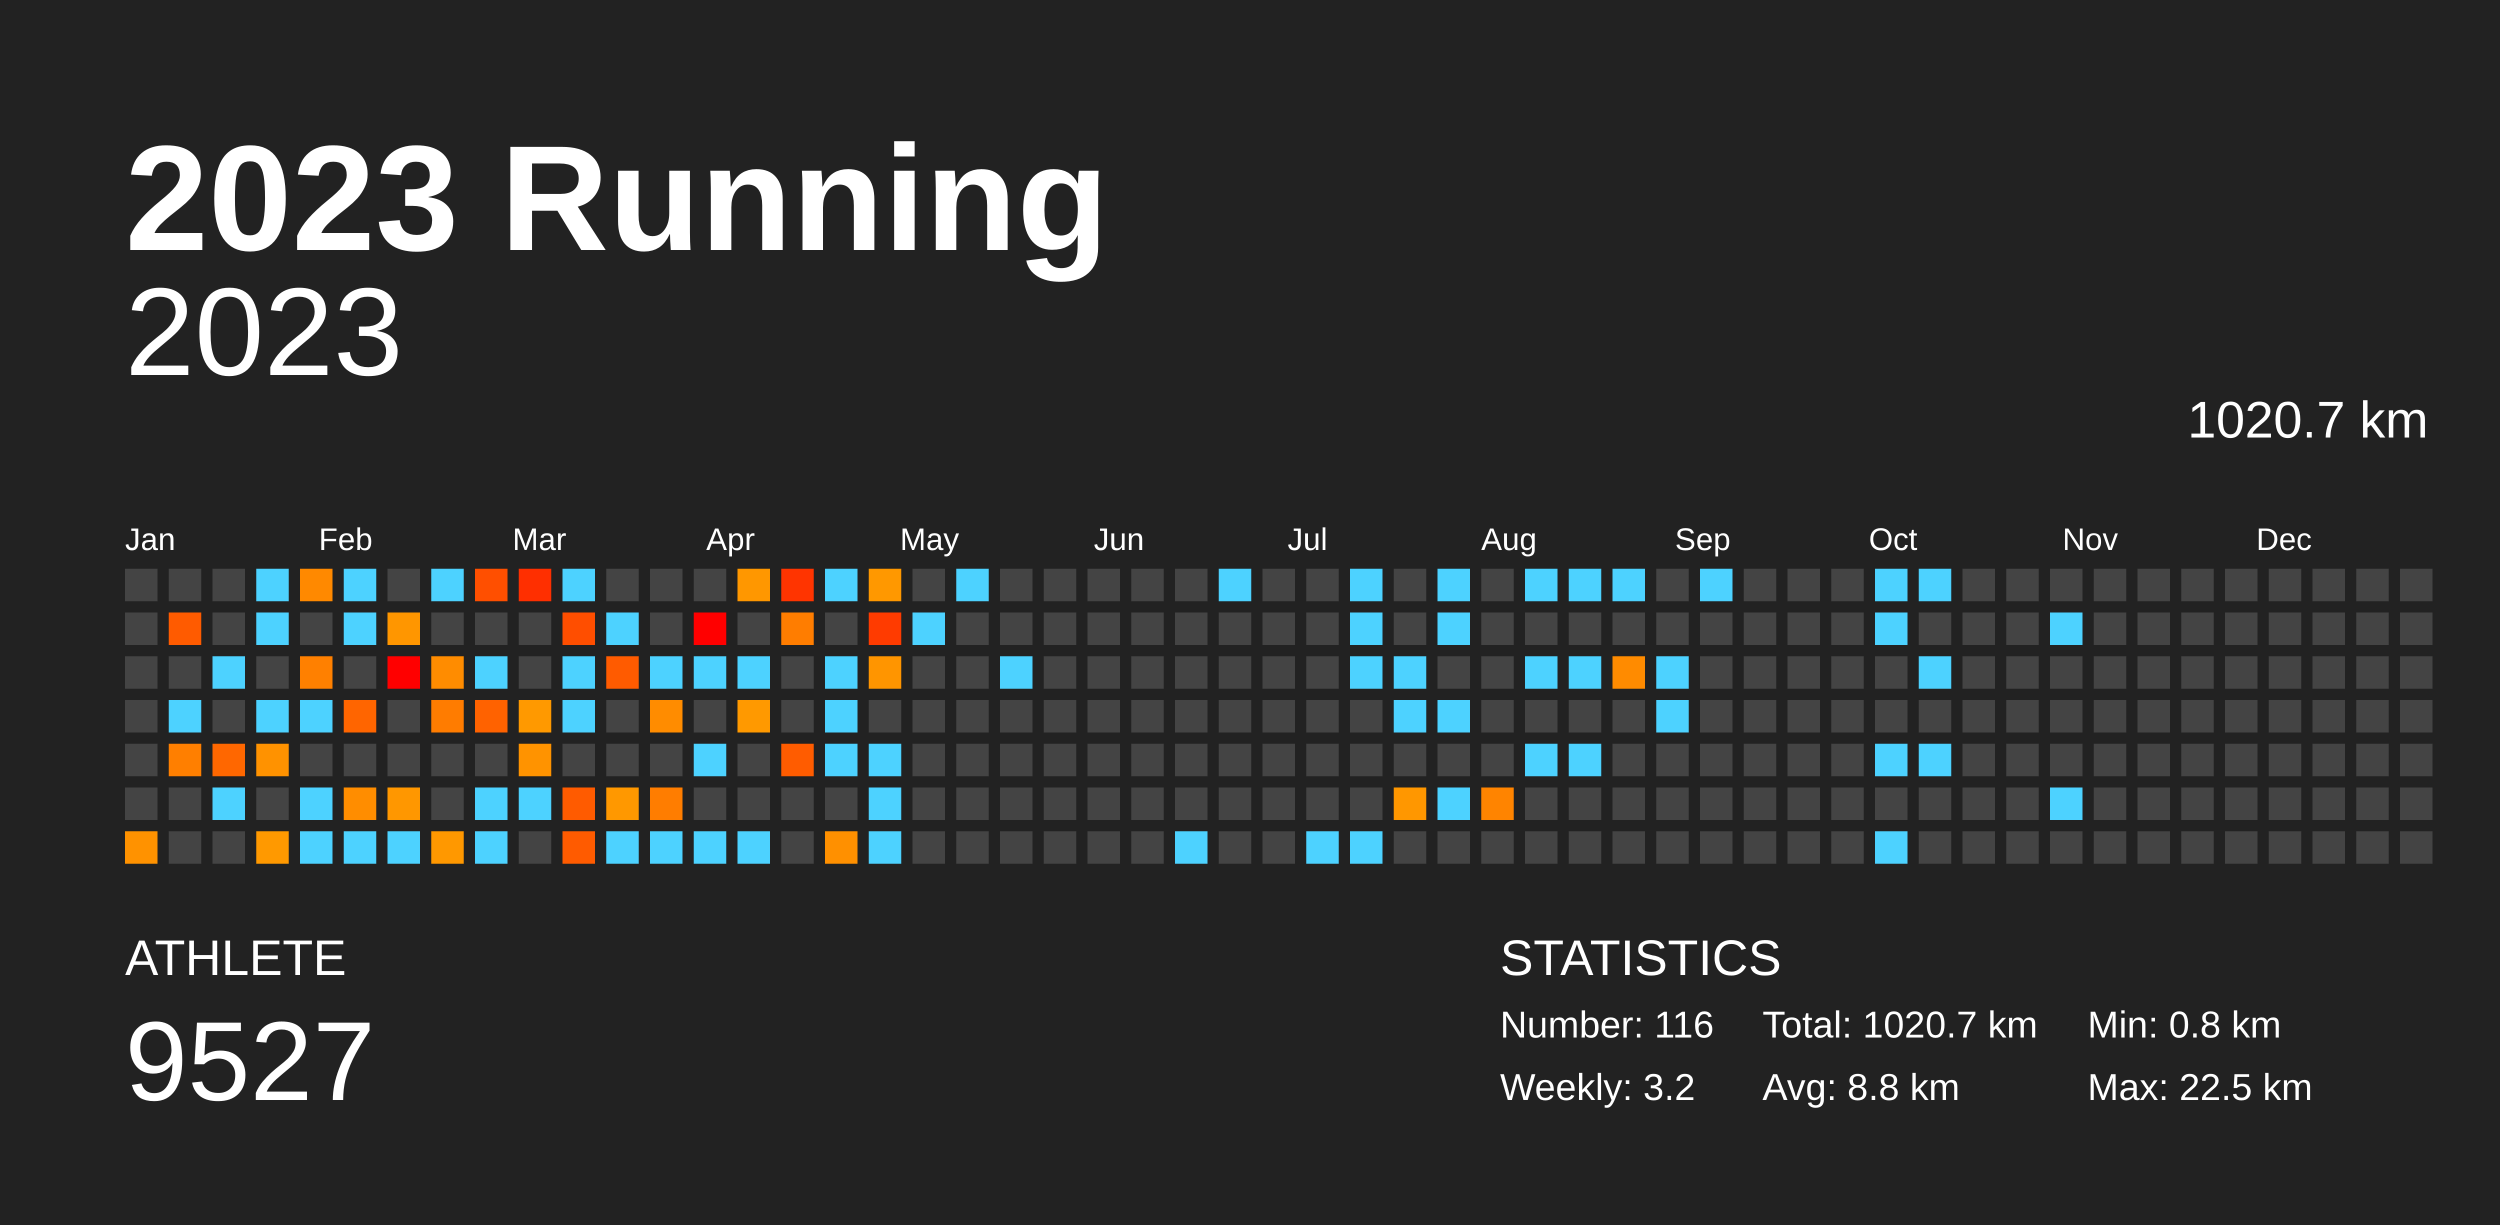
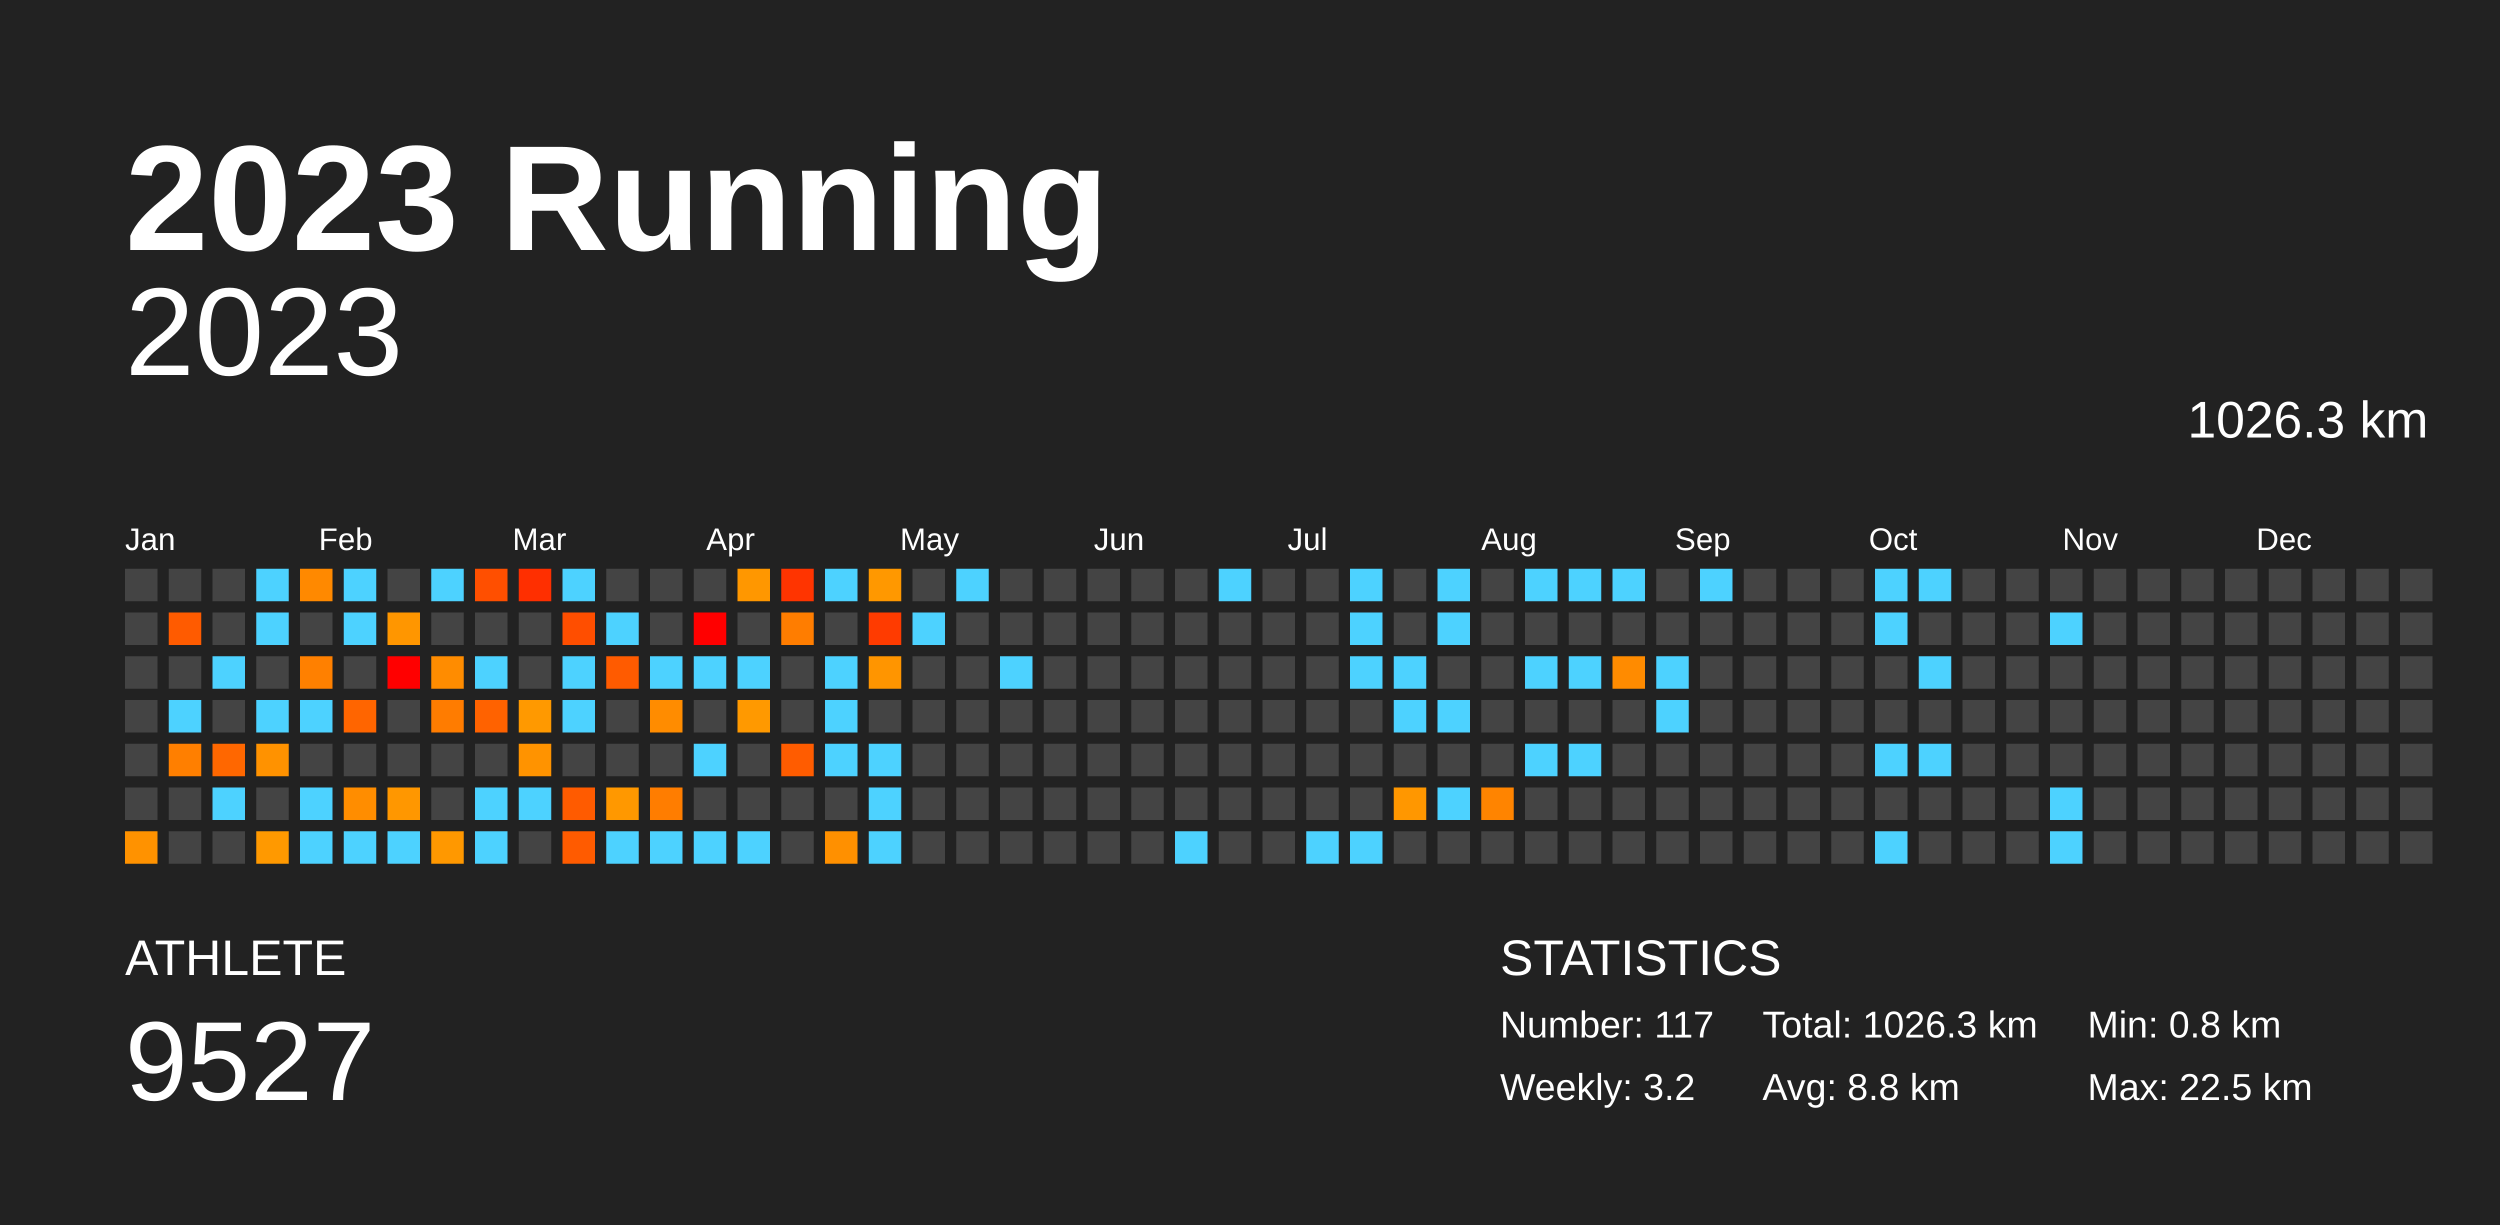
<svg xmlns="http://www.w3.org/2000/svg" baseProfile="full" height="98mm" version="1.1" viewBox="0,0,200,98" width="200mm">
  <defs />
  <rect fill="#222222" height="98" width="200" x="0" y="0" />
  <text fill="#FFFFFF" style="font-size:12px; font-family:Arial; font-weight:bold;" x="10" y="20">2023 Running</text>
  <text fill="#FFFFFF" style="font-size:4px; font-family:Arial" x="10" y="78">ATHLETE</text>
  <text fill="#FFFFFF" style="font-size:9px; font-family:Arial" x="10" y="88">9527</text>
  <text fill="#FFFFFF" style="font-size:4px; font-family:Arial" x="120" y="78">STATISTICS</text>
-   <text fill="#FFFFFF" style="font-size:3px; font-family:Arial" x="120" y="83">Number: 116</text>
+   <text fill="#FFFFFF" style="font-size:3px; font-family:Arial" x="120" y="83">Number: 117</text>
  <text fill="#FFFFFF" style="font-size:3px; font-family:Arial" x="120" y="88">Weekly: 3.2</text>
-   <text fill="#FFFFFF" style="font-size:3px; font-family:Arial" x="141" y="83">Total: 1020.7 km</text>
+   <text fill="#FFFFFF" style="font-size:3px; font-family:Arial" x="141" y="83">Total: 1026.3 km</text>
  <text fill="#FFFFFF" style="font-size:3px; font-family:Arial" x="141" y="88">Avg: 8.8 km</text>
  <text fill="#FFFFFF" style="font-size:3px; font-family:Arial" x="167" y="83">Min: 0.8 km</text>
  <text fill="#FFFFFF" style="font-size:3px; font-family:Arial" x="167" y="88">Max: 22.5 km</text>
  <text alignment-baseline="hanging" fill="#FFFFFF" style="font-size:10.0px; font-family:Arial;" x="10" y="30">2023</text>
-   <text alignment-baseline="hanging" fill="#FFFFFF" style="font-size:4.125px; font-family:Arial;" x="175" y="35">1020.7 km</text>
+   <text alignment-baseline="hanging" fill="#FFFFFF" style="font-size:4.125px; font-family:Arial;" x="175" y="35">1026.3 km</text>
  <text fill="#FFFFFF" style="font-size:2.5px; font-family:Arial" x="10.0" y="44">Jan</text>
  <text fill="#FFFFFF" style="font-size:2.5px; font-family:Arial" x="25.5" y="44">Feb</text>
  <text fill="#FFFFFF" style="font-size:2.5px; font-family:Arial" x="41.0" y="44">Mar</text>
  <text fill="#FFFFFF" style="font-size:2.5px; font-family:Arial" x="56.5" y="44">Apr</text>
  <text fill="#FFFFFF" style="font-size:2.5px; font-family:Arial" x="72.0" y="44">May</text>
  <text fill="#FFFFFF" style="font-size:2.5px; font-family:Arial" x="87.5" y="44">Jun</text>
  <text fill="#FFFFFF" style="font-size:2.5px; font-family:Arial" x="103.0" y="44">Jul</text>
  <text fill="#FFFFFF" style="font-size:2.5px; font-family:Arial" x="118.5" y="44">Aug</text>
  <text fill="#FFFFFF" style="font-size:2.5px; font-family:Arial" x="134.0" y="44">Sep</text>
  <text fill="#FFFFFF" style="font-size:2.5px; font-family:Arial" x="149.5" y="44">Oct</text>
  <text fill="#FFFFFF" style="font-size:2.5px; font-family:Arial" x="165.0" y="44">Nov</text>
  <text fill="#FFFFFF" style="font-size:2.5px; font-family:Arial" x="180.5" y="44">Dec</text>
  <rect fill="#444444" height="2.6" width="2.6" x="10.0" y="45.5" />
  <rect fill="#444444" height="2.6" width="2.6" x="10.0" y="49.0" />
  <rect fill="#444444" height="2.6" width="2.6" x="10.0" y="52.5" />
  <rect fill="#444444" height="2.6" width="2.6" x="10.0" y="56.0" />
  <rect fill="#444444" height="2.6" width="2.6" x="10.0" y="59.5" />
  <rect fill="#444444" height="2.6" width="2.6" x="10.0" y="63.0" />
  <rect fill="#ff9200" height="2.6" width="2.6" x="10.0" y="66.5" />
  <rect fill="#444444" height="2.6" width="2.6" x="13.5" y="45.5" />
  <rect fill="#ff5b00" height="2.6" width="2.6" x="13.5" y="49.0" />
  <rect fill="#444444" height="2.6" width="2.6" x="13.5" y="52.5" />
  <rect fill="#4dd2ff" height="2.6" width="2.6" x="13.5" y="56.0" />
  <rect fill="#ff7f00" height="2.6" width="2.6" x="13.5" y="59.5" />
  <rect fill="#444444" height="2.6" width="2.6" x="13.5" y="63.0" />
  <rect fill="#444444" height="2.6" width="2.6" x="13.5" y="66.5" />
  <rect fill="#444444" height="2.6" width="2.6" x="17.0" y="45.5" />
  <rect fill="#444444" height="2.6" width="2.6" x="17.0" y="49.0" />
  <rect fill="#4dd2ff" height="2.6" width="2.6" x="17.0" y="52.5" />
  <rect fill="#444444" height="2.6" width="2.6" x="17.0" y="56.0" />
  <rect fill="#ff6700" height="2.6" width="2.6" x="17.0" y="59.5" />
  <rect fill="#4dd2ff" height="2.6" width="2.6" x="17.0" y="63.0" />
  <rect fill="#444444" height="2.6" width="2.6" x="17.0" y="66.5" />
  <rect fill="#4dd2ff" height="2.6" width="2.6" x="20.5" y="45.5" />
  <rect fill="#4dd2ff" height="2.6" width="2.6" x="20.5" y="49.0" />
  <rect fill="#444444" height="2.6" width="2.6" x="20.5" y="52.5" />
  <rect fill="#4dd2ff" height="2.6" width="2.6" x="20.5" y="56.0" />
  <rect fill="#ff9200" height="2.6" width="2.6" x="20.5" y="59.5" />
  <rect fill="#444444" height="2.6" width="2.6" x="20.5" y="63.0" />
  <rect fill="#ff9900" height="2.6" width="2.6" x="20.5" y="66.5" />
  <rect fill="#ff8900" height="2.6" width="2.6" x="24.0" y="45.5" />
  <rect fill="#444444" height="2.6" width="2.6" x="24.0" y="49.0" />
  <rect fill="#ff8000" height="2.6" width="2.6" x="24.0" y="52.5" />
  <rect fill="#4dd2ff" height="2.6" width="2.6" x="24.0" y="56.0" />
  <rect fill="#444444" height="2.6" width="2.6" x="24.0" y="59.5" />
  <rect fill="#4dd2ff" height="2.6" width="2.6" x="24.0" y="63.0" />
  <rect fill="#4dd2ff" height="2.6" width="2.6" x="24.0" y="66.5" />
  <rect fill="#4dd2ff" height="2.6" width="2.6" x="27.5" y="45.5" />
  <rect fill="#4dd2ff" height="2.6" width="2.6" x="27.5" y="49.0" />
  <rect fill="#444444" height="2.6" width="2.6" x="27.5" y="52.5" />
  <rect fill="#ff6500" height="2.6" width="2.6" x="27.5" y="56.0" />
  <rect fill="#444444" height="2.6" width="2.6" x="27.5" y="59.5" />
  <rect fill="#ff8d00" height="2.6" width="2.6" x="27.5" y="63.0" />
  <rect fill="#4dd2ff" height="2.6" width="2.6" x="27.5" y="66.5" />
  <rect fill="#444444" height="2.6" width="2.6" x="31.0" y="45.5" />
  <rect fill="#ff9600" height="2.6" width="2.6" x="31.0" y="49.0" />
  <rect fill="red" height="2.6" width="2.6" x="31.0" y="52.5" />
  <rect fill="#444444" height="2.6" width="2.6" x="31.0" y="56.0" />
  <rect fill="#444444" height="2.6" width="2.6" x="31.0" y="59.5" />
  <rect fill="#ff9700" height="2.6" width="2.6" x="31.0" y="63.0" />
  <rect fill="#4dd2ff" height="2.6" width="2.6" x="31.0" y="66.5" />
  <rect fill="#4dd2ff" height="2.6" width="2.6" x="34.5" y="45.5" />
  <rect fill="#444444" height="2.6" width="2.6" x="34.5" y="49.0" />
  <rect fill="#ff8c00" height="2.6" width="2.6" x="34.5" y="52.5" />
  <rect fill="#ff7c00" height="2.6" width="2.6" x="34.5" y="56.0" />
  <rect fill="#444444" height="2.6" width="2.6" x="34.5" y="59.5" />
  <rect fill="#444444" height="2.6" width="2.6" x="34.5" y="63.0" />
  <rect fill="#ff9800" height="2.6" width="2.6" x="34.5" y="66.5" />
  <rect fill="#ff4f00" height="2.6" width="2.6" x="38.0" y="45.5" />
  <rect fill="#444444" height="2.6" width="2.6" x="38.0" y="49.0" />
  <rect fill="#4dd2ff" height="2.6" width="2.6" x="38.0" y="52.5" />
  <rect fill="#ff6200" height="2.6" width="2.6" x="38.0" y="56.0" />
  <rect fill="#444444" height="2.6" width="2.6" x="38.0" y="59.5" />
  <rect fill="#4dd2ff" height="2.6" width="2.6" x="38.0" y="63.0" />
  <rect fill="#4dd2ff" height="2.6" width="2.6" x="38.0" y="66.5" />
  <rect fill="#ff2f00" height="2.6" width="2.6" x="41.5" y="45.5" />
  <rect fill="#444444" height="2.6" width="2.6" x="41.5" y="49.0" />
  <rect fill="#444444" height="2.6" width="2.6" x="41.5" y="52.5" />
  <rect fill="#ff9900" height="2.6" width="2.6" x="41.5" y="56.0" />
  <rect fill="#ff9300" height="2.6" width="2.6" x="41.5" y="59.5" />
  <rect fill="#4dd2ff" height="2.6" width="2.6" x="41.5" y="63.0" />
  <rect fill="#444444" height="2.6" width="2.6" x="41.5" y="66.5" />
  <rect fill="#4dd2ff" height="2.6" width="2.6" x="45.0" y="45.5" />
  <rect fill="#ff4e00" height="2.6" width="2.6" x="45.0" y="49.0" />
  <rect fill="#4dd2ff" height="2.6" width="2.6" x="45.0" y="52.5" />
  <rect fill="#4dd2ff" height="2.6" width="2.6" x="45.0" y="56.0" />
  <rect fill="#444444" height="2.6" width="2.6" x="45.0" y="59.5" />
  <rect fill="#ff5b00" height="2.6" width="2.6" x="45.0" y="63.0" />
  <rect fill="#ff5b00" height="2.6" width="2.6" x="45.0" y="66.5" />
  <rect fill="#444444" height="2.6" width="2.6" x="48.5" y="45.5" />
  <rect fill="#4dd2ff" height="2.6" width="2.6" x="48.5" y="49.0" />
  <rect fill="#ff5b00" height="2.6" width="2.6" x="48.5" y="52.5" />
  <rect fill="#444444" height="2.6" width="2.6" x="48.5" y="56.0" />
  <rect fill="#444444" height="2.6" width="2.6" x="48.5" y="59.5" />
  <rect fill="#ff9800" height="2.6" width="2.6" x="48.5" y="63.0" />
  <rect fill="#4dd2ff" height="2.6" width="2.6" x="48.5" y="66.5" />
  <rect fill="#444444" height="2.6" width="2.6" x="52.0" y="45.5" />
  <rect fill="#444444" height="2.6" width="2.6" x="52.0" y="49.0" />
  <rect fill="#4dd2ff" height="2.6" width="2.6" x="52.0" y="52.5" />
  <rect fill="#ff8c00" height="2.6" width="2.6" x="52.0" y="56.0" />
  <rect fill="#444444" height="2.6" width="2.6" x="52.0" y="59.5" />
  <rect fill="#ff7d00" height="2.6" width="2.6" x="52.0" y="63.0" />
  <rect fill="#4dd2ff" height="2.6" width="2.6" x="52.0" y="66.5" />
  <rect fill="#444444" height="2.6" width="2.6" x="55.5" y="45.5" />
  <rect fill="red" height="2.6" width="2.6" x="55.5" y="49.0" />
  <rect fill="#4dd2ff" height="2.6" width="2.6" x="55.5" y="52.5" />
  <rect fill="#444444" height="2.6" width="2.6" x="55.5" y="56.0" />
  <rect fill="#4dd2ff" height="2.6" width="2.6" x="55.5" y="59.5" />
  <rect fill="#444444" height="2.6" width="2.6" x="55.5" y="63.0" />
  <rect fill="#4dd2ff" height="2.6" width="2.6" x="55.5" y="66.5" />
  <rect fill="#ff9700" height="2.6" width="2.6" x="59.0" y="45.5" />
  <rect fill="#444444" height="2.6" width="2.6" x="59.0" y="49.0" />
  <rect fill="#4dd2ff" height="2.6" width="2.6" x="59.0" y="52.5" />
  <rect fill="#ff9900" height="2.6" width="2.6" x="59.0" y="56.0" />
  <rect fill="#444444" height="2.6" width="2.6" x="59.0" y="59.5" />
  <rect fill="#444444" height="2.6" width="2.6" x="59.0" y="63.0" />
  <rect fill="#4dd2ff" height="2.6" width="2.6" x="59.0" y="66.5" />
  <rect fill="#ff3400" height="2.6" width="2.6" x="62.5" y="45.5" />
  <rect fill="#ff7d00" height="2.6" width="2.6" x="62.5" y="49.0" />
  <rect fill="#444444" height="2.6" width="2.6" x="62.5" y="52.5" />
  <rect fill="#444444" height="2.6" width="2.6" x="62.5" y="56.0" />
  <rect fill="#ff5c00" height="2.6" width="2.6" x="62.5" y="59.5" />
  <rect fill="#444444" height="2.6" width="2.6" x="62.5" y="63.0" />
  <rect fill="#444444" height="2.6" width="2.6" x="62.5" y="66.5" />
  <rect fill="#4dd2ff" height="2.6" width="2.6" x="66.0" y="45.5" />
  <rect fill="#444444" height="2.6" width="2.6" x="66.0" y="49.0" />
  <rect fill="#4dd2ff" height="2.6" width="2.6" x="66.0" y="52.5" />
  <rect fill="#4dd2ff" height="2.6" width="2.6" x="66.0" y="56.0" />
  <rect fill="#4dd2ff" height="2.6" width="2.6" x="66.0" y="59.5" />
  <rect fill="#444444" height="2.6" width="2.6" x="66.0" y="63.0" />
  <rect fill="#ff9000" height="2.6" width="2.6" x="66.0" y="66.5" />
  <rect fill="#ff9800" height="2.6" width="2.6" x="69.5" y="45.5" />
  <rect fill="#ff3b00" height="2.6" width="2.6" x="69.5" y="49.0" />
  <rect fill="#ff9500" height="2.6" width="2.6" x="69.5" y="52.5" />
  <rect fill="#444444" height="2.6" width="2.6" x="69.5" y="56.0" />
  <rect fill="#4dd2ff" height="2.6" width="2.6" x="69.5" y="59.5" />
  <rect fill="#4dd2ff" height="2.6" width="2.6" x="69.5" y="63.0" />
  <rect fill="#4dd2ff" height="2.6" width="2.6" x="69.5" y="66.5" />
  <rect fill="#444444" height="2.6" width="2.6" x="73.0" y="45.5" />
  <rect fill="#4dd2ff" height="2.6" width="2.6" x="73.0" y="49.0" />
  <rect fill="#444444" height="2.6" width="2.6" x="73.0" y="52.5" />
  <rect fill="#444444" height="2.6" width="2.6" x="73.0" y="56.0" />
  <rect fill="#444444" height="2.6" width="2.6" x="73.0" y="59.5" />
  <rect fill="#444444" height="2.6" width="2.6" x="73.0" y="63.0" />
  <rect fill="#444444" height="2.6" width="2.6" x="73.0" y="66.5" />
  <rect fill="#4dd2ff" height="2.6" width="2.6" x="76.5" y="45.5" />
  <rect fill="#444444" height="2.6" width="2.6" x="76.5" y="49.0" />
  <rect fill="#444444" height="2.6" width="2.6" x="76.5" y="52.5" />
  <rect fill="#444444" height="2.6" width="2.6" x="76.5" y="56.0" />
  <rect fill="#444444" height="2.6" width="2.6" x="76.5" y="59.5" />
  <rect fill="#444444" height="2.6" width="2.6" x="76.5" y="63.0" />
  <rect fill="#444444" height="2.6" width="2.6" x="76.5" y="66.5" />
  <rect fill="#444444" height="2.6" width="2.6" x="80.0" y="45.5" />
  <rect fill="#444444" height="2.6" width="2.6" x="80.0" y="49.0" />
  <rect fill="#4dd2ff" height="2.6" width="2.6" x="80.0" y="52.5" />
  <rect fill="#444444" height="2.6" width="2.6" x="80.0" y="56.0" />
  <rect fill="#444444" height="2.6" width="2.6" x="80.0" y="59.5" />
  <rect fill="#444444" height="2.6" width="2.6" x="80.0" y="63.0" />
  <rect fill="#444444" height="2.6" width="2.6" x="80.0" y="66.5" />
  <rect fill="#444444" height="2.6" width="2.6" x="83.5" y="45.5" />
  <rect fill="#444444" height="2.6" width="2.6" x="83.5" y="49.0" />
  <rect fill="#444444" height="2.6" width="2.6" x="83.5" y="52.5" />
  <rect fill="#444444" height="2.6" width="2.6" x="83.5" y="56.0" />
  <rect fill="#444444" height="2.6" width="2.6" x="83.5" y="59.5" />
  <rect fill="#444444" height="2.6" width="2.6" x="83.5" y="63.0" />
  <rect fill="#444444" height="2.6" width="2.6" x="83.5" y="66.5" />
  <rect fill="#444444" height="2.6" width="2.6" x="87.0" y="45.5" />
  <rect fill="#444444" height="2.6" width="2.6" x="87.0" y="49.0" />
  <rect fill="#444444" height="2.6" width="2.6" x="87.0" y="52.5" />
  <rect fill="#444444" height="2.6" width="2.6" x="87.0" y="56.0" />
  <rect fill="#444444" height="2.6" width="2.6" x="87.0" y="59.5" />
  <rect fill="#444444" height="2.6" width="2.6" x="87.0" y="63.0" />
  <rect fill="#444444" height="2.6" width="2.6" x="87.0" y="66.5" />
  <rect fill="#444444" height="2.6" width="2.6" x="90.5" y="45.5" />
  <rect fill="#444444" height="2.6" width="2.6" x="90.5" y="49.0" />
  <rect fill="#444444" height="2.6" width="2.6" x="90.5" y="52.5" />
  <rect fill="#444444" height="2.6" width="2.6" x="90.5" y="56.0" />
  <rect fill="#444444" height="2.6" width="2.6" x="90.5" y="59.5" />
  <rect fill="#444444" height="2.6" width="2.6" x="90.5" y="63.0" />
  <rect fill="#444444" height="2.6" width="2.6" x="90.5" y="66.5" />
  <rect fill="#444444" height="2.6" width="2.6" x="94.0" y="45.5" />
  <rect fill="#444444" height="2.6" width="2.6" x="94.0" y="49.0" />
  <rect fill="#444444" height="2.6" width="2.6" x="94.0" y="52.5" />
  <rect fill="#444444" height="2.6" width="2.6" x="94.0" y="56.0" />
  <rect fill="#444444" height="2.6" width="2.6" x="94.0" y="59.5" />
  <rect fill="#444444" height="2.6" width="2.6" x="94.0" y="63.0" />
  <rect fill="#4dd2ff" height="2.6" width="2.6" x="94.0" y="66.5" />
  <rect fill="#4dd2ff" height="2.6" width="2.6" x="97.5" y="45.5" />
  <rect fill="#444444" height="2.6" width="2.6" x="97.5" y="49.0" />
  <rect fill="#444444" height="2.6" width="2.6" x="97.5" y="52.5" />
  <rect fill="#444444" height="2.6" width="2.6" x="97.5" y="56.0" />
  <rect fill="#444444" height="2.6" width="2.6" x="97.5" y="59.5" />
  <rect fill="#444444" height="2.6" width="2.6" x="97.5" y="63.0" />
  <rect fill="#444444" height="2.6" width="2.6" x="97.5" y="66.5" />
  <rect fill="#444444" height="2.6" width="2.6" x="101.0" y="45.5" />
  <rect fill="#444444" height="2.6" width="2.6" x="101.0" y="49.0" />
  <rect fill="#444444" height="2.6" width="2.6" x="101.0" y="52.5" />
  <rect fill="#444444" height="2.6" width="2.6" x="101.0" y="56.0" />
  <rect fill="#444444" height="2.6" width="2.6" x="101.0" y="59.5" />
  <rect fill="#444444" height="2.6" width="2.6" x="101.0" y="63.0" />
  <rect fill="#444444" height="2.6" width="2.6" x="101.0" y="66.5" />
  <rect fill="#444444" height="2.6" width="2.6" x="104.5" y="45.5" />
  <rect fill="#444444" height="2.6" width="2.6" x="104.5" y="49.0" />
  <rect fill="#444444" height="2.6" width="2.6" x="104.5" y="52.5" />
  <rect fill="#444444" height="2.6" width="2.6" x="104.5" y="56.0" />
  <rect fill="#444444" height="2.6" width="2.6" x="104.5" y="59.5" />
  <rect fill="#444444" height="2.6" width="2.6" x="104.5" y="63.0" />
  <rect fill="#4dd2ff" height="2.6" width="2.6" x="104.5" y="66.5" />
  <rect fill="#4dd2ff" height="2.6" width="2.6" x="108.0" y="45.5" />
  <rect fill="#4dd2ff" height="2.6" width="2.6" x="108.0" y="49.0" />
  <rect fill="#4dd2ff" height="2.6" width="2.6" x="108.0" y="52.5" />
  <rect fill="#444444" height="2.6" width="2.6" x="108.0" y="56.0" />
  <rect fill="#444444" height="2.6" width="2.6" x="108.0" y="59.5" />
  <rect fill="#444444" height="2.6" width="2.6" x="108.0" y="63.0" />
  <rect fill="#4dd2ff" height="2.6" width="2.6" x="108.0" y="66.5" />
  <rect fill="#444444" height="2.6" width="2.6" x="111.5" y="45.5" />
  <rect fill="#444444" height="2.6" width="2.6" x="111.5" y="49.0" />
  <rect fill="#4dd2ff" height="2.6" width="2.6" x="111.5" y="52.5" />
  <rect fill="#4dd2ff" height="2.6" width="2.6" x="111.5" y="56.0" />
  <rect fill="#444444" height="2.6" width="2.6" x="111.5" y="59.5" />
  <rect fill="#ff9700" height="2.6" width="2.6" x="111.5" y="63.0" />
  <rect fill="#444444" height="2.6" width="2.6" x="111.5" y="66.5" />
  <rect fill="#4dd2ff" height="2.6" width="2.6" x="115.0" y="45.5" />
  <rect fill="#4dd2ff" height="2.6" width="2.6" x="115.0" y="49.0" />
  <rect fill="#444444" height="2.6" width="2.6" x="115.0" y="52.5" />
  <rect fill="#4dd2ff" height="2.6" width="2.6" x="115.0" y="56.0" />
  <rect fill="#444444" height="2.6" width="2.6" x="115.0" y="59.5" />
  <rect fill="#4dd2ff" height="2.6" width="2.6" x="115.0" y="63.0" />
  <rect fill="#444444" height="2.6" width="2.6" x="115.0" y="66.5" />
  <rect fill="#444444" height="2.6" width="2.6" x="118.5" y="45.5" />
  <rect fill="#444444" height="2.6" width="2.6" x="118.5" y="49.0" />
  <rect fill="#444444" height="2.6" width="2.6" x="118.5" y="52.5" />
  <rect fill="#444444" height="2.6" width="2.6" x="118.5" y="56.0" />
  <rect fill="#444444" height="2.6" width="2.6" x="118.5" y="59.5" />
  <rect fill="#ff8400" height="2.6" width="2.6" x="118.5" y="63.0" />
  <rect fill="#444444" height="2.6" width="2.6" x="118.5" y="66.5" />
  <rect fill="#4dd2ff" height="2.6" width="2.6" x="122.0" y="45.5" />
  <rect fill="#444444" height="2.6" width="2.6" x="122.0" y="49.0" />
  <rect fill="#4dd2ff" height="2.6" width="2.6" x="122.0" y="52.5" />
  <rect fill="#444444" height="2.6" width="2.6" x="122.0" y="56.0" />
  <rect fill="#4dd2ff" height="2.6" width="2.6" x="122.0" y="59.5" />
  <rect fill="#444444" height="2.6" width="2.6" x="122.0" y="63.0" />
  <rect fill="#444444" height="2.6" width="2.6" x="122.0" y="66.5" />
  <rect fill="#4dd2ff" height="2.6" width="2.6" x="125.5" y="45.5" />
  <rect fill="#444444" height="2.6" width="2.6" x="125.5" y="49.0" />
  <rect fill="#4dd2ff" height="2.6" width="2.6" x="125.5" y="52.5" />
  <rect fill="#444444" height="2.6" width="2.6" x="125.5" y="56.0" />
  <rect fill="#4dd2ff" height="2.6" width="2.6" x="125.5" y="59.5" />
  <rect fill="#444444" height="2.6" width="2.6" x="125.5" y="63.0" />
  <rect fill="#444444" height="2.6" width="2.6" x="125.5" y="66.5" />
  <rect fill="#4dd2ff" height="2.6" width="2.6" x="129.0" y="45.5" />
  <rect fill="#444444" height="2.6" width="2.6" x="129.0" y="49.0" />
  <rect fill="#ff8b00" height="2.6" width="2.6" x="129.0" y="52.5" />
  <rect fill="#444444" height="2.6" width="2.6" x="129.0" y="56.0" />
  <rect fill="#444444" height="2.6" width="2.6" x="129.0" y="59.5" />
  <rect fill="#444444" height="2.6" width="2.6" x="129.0" y="63.0" />
  <rect fill="#444444" height="2.6" width="2.6" x="129.0" y="66.5" />
  <rect fill="#444444" height="2.6" width="2.6" x="132.5" y="45.5" />
  <rect fill="#444444" height="2.6" width="2.6" x="132.5" y="49.0" />
  <rect fill="#4dd2ff" height="2.6" width="2.6" x="132.5" y="52.5" />
  <rect fill="#4dd2ff" height="2.6" width="2.6" x="132.5" y="56.0" />
  <rect fill="#444444" height="2.6" width="2.6" x="132.5" y="59.5" />
  <rect fill="#444444" height="2.6" width="2.6" x="132.5" y="63.0" />
  <rect fill="#444444" height="2.6" width="2.6" x="132.5" y="66.5" />
  <rect fill="#4dd2ff" height="2.6" width="2.6" x="136.0" y="45.5" />
  <rect fill="#444444" height="2.6" width="2.6" x="136.0" y="49.0" />
  <rect fill="#444444" height="2.6" width="2.6" x="136.0" y="52.5" />
  <rect fill="#444444" height="2.6" width="2.6" x="136.0" y="56.0" />
  <rect fill="#444444" height="2.6" width="2.6" x="136.0" y="59.5" />
  <rect fill="#444444" height="2.6" width="2.6" x="136.0" y="63.0" />
  <rect fill="#444444" height="2.6" width="2.6" x="136.0" y="66.5" />
  <rect fill="#444444" height="2.6" width="2.6" x="139.5" y="45.5" />
  <rect fill="#444444" height="2.6" width="2.6" x="139.5" y="49.0" />
  <rect fill="#444444" height="2.6" width="2.6" x="139.5" y="52.5" />
  <rect fill="#444444" height="2.6" width="2.6" x="139.5" y="56.0" />
  <rect fill="#444444" height="2.6" width="2.6" x="139.5" y="59.5" />
  <rect fill="#444444" height="2.6" width="2.6" x="139.5" y="63.0" />
  <rect fill="#444444" height="2.6" width="2.6" x="139.5" y="66.5" />
  <rect fill="#444444" height="2.6" width="2.6" x="143.0" y="45.5" />
  <rect fill="#444444" height="2.6" width="2.6" x="143.0" y="49.0" />
  <rect fill="#444444" height="2.6" width="2.6" x="143.0" y="52.5" />
  <rect fill="#444444" height="2.6" width="2.6" x="143.0" y="56.0" />
  <rect fill="#444444" height="2.6" width="2.6" x="143.0" y="59.5" />
  <rect fill="#444444" height="2.6" width="2.6" x="143.0" y="63.0" />
  <rect fill="#444444" height="2.6" width="2.6" x="143.0" y="66.5" />
  <rect fill="#444444" height="2.6" width="2.6" x="146.5" y="45.5" />
  <rect fill="#444444" height="2.6" width="2.6" x="146.5" y="49.0" />
  <rect fill="#444444" height="2.6" width="2.6" x="146.5" y="52.5" />
  <rect fill="#444444" height="2.6" width="2.6" x="146.5" y="56.0" />
  <rect fill="#444444" height="2.6" width="2.6" x="146.5" y="59.5" />
  <rect fill="#444444" height="2.6" width="2.6" x="146.5" y="63.0" />
  <rect fill="#444444" height="2.6" width="2.6" x="146.5" y="66.5" />
  <rect fill="#4dd2ff" height="2.6" width="2.6" x="150.0" y="45.5" />
  <rect fill="#4dd2ff" height="2.6" width="2.6" x="150.0" y="49.0" />
  <rect fill="#444444" height="2.6" width="2.6" x="150.0" y="52.5" />
  <rect fill="#444444" height="2.6" width="2.6" x="150.0" y="56.0" />
  <rect fill="#4dd2ff" height="2.6" width="2.6" x="150.0" y="59.5" />
  <rect fill="#444444" height="2.6" width="2.6" x="150.0" y="63.0" />
  <rect fill="#4dd2ff" height="2.6" width="2.6" x="150.0" y="66.5" />
  <rect fill="#4dd2ff" height="2.6" width="2.6" x="153.5" y="45.5" />
  <rect fill="#444444" height="2.6" width="2.6" x="153.5" y="49.0" />
  <rect fill="#4dd2ff" height="2.6" width="2.6" x="153.5" y="52.5" />
  <rect fill="#444444" height="2.6" width="2.6" x="153.5" y="56.0" />
  <rect fill="#4dd2ff" height="2.6" width="2.6" x="153.5" y="59.5" />
  <rect fill="#444444" height="2.6" width="2.6" x="153.5" y="63.0" />
  <rect fill="#444444" height="2.6" width="2.6" x="153.5" y="66.5" />
  <rect fill="#444444" height="2.6" width="2.6" x="157.0" y="45.5" />
  <rect fill="#444444" height="2.6" width="2.6" x="157.0" y="49.0" />
  <rect fill="#444444" height="2.6" width="2.6" x="157.0" y="52.5" />
  <rect fill="#444444" height="2.6" width="2.6" x="157.0" y="56.0" />
  <rect fill="#444444" height="2.6" width="2.6" x="157.0" y="59.5" />
  <rect fill="#444444" height="2.6" width="2.6" x="157.0" y="63.0" />
  <rect fill="#444444" height="2.6" width="2.6" x="157.0" y="66.5" />
  <rect fill="#444444" height="2.6" width="2.6" x="160.5" y="45.5" />
  <rect fill="#444444" height="2.6" width="2.6" x="160.5" y="49.0" />
  <rect fill="#444444" height="2.6" width="2.6" x="160.5" y="52.5" />
  <rect fill="#444444" height="2.6" width="2.6" x="160.5" y="56.0" />
  <rect fill="#444444" height="2.6" width="2.6" x="160.5" y="59.5" />
  <rect fill="#444444" height="2.6" width="2.6" x="160.5" y="63.0" />
  <rect fill="#444444" height="2.6" width="2.6" x="160.5" y="66.5" />
  <rect fill="#444444" height="2.6" width="2.6" x="164.0" y="45.5" />
  <rect fill="#4dd2ff" height="2.6" width="2.6" x="164.0" y="49.0" />
  <rect fill="#444444" height="2.6" width="2.6" x="164.0" y="52.5" />
  <rect fill="#444444" height="2.6" width="2.6" x="164.0" y="56.0" />
  <rect fill="#444444" height="2.6" width="2.6" x="164.0" y="59.5" />
  <rect fill="#4dd2ff" height="2.6" width="2.6" x="164.0" y="63.0" />
-   <rect fill="#444444" height="2.6" width="2.6" x="164.0" y="66.5" />
+   <rect fill="#4dd2ff" height="2.6" width="2.6" x="164.0" y="66.5" />
  <rect fill="#444444" height="2.6" width="2.6" x="167.5" y="45.5" />
  <rect fill="#444444" height="2.6" width="2.6" x="167.5" y="49.0" />
  <rect fill="#444444" height="2.6" width="2.6" x="167.5" y="52.5" />
  <rect fill="#444444" height="2.6" width="2.6" x="167.5" y="56.0" />
  <rect fill="#444444" height="2.6" width="2.6" x="167.5" y="59.5" />
  <rect fill="#444444" height="2.6" width="2.6" x="167.5" y="63.0" />
  <rect fill="#444444" height="2.6" width="2.6" x="167.5" y="66.5" />
  <rect fill="#444444" height="2.6" width="2.6" x="171.0" y="45.5" />
  <rect fill="#444444" height="2.6" width="2.6" x="171.0" y="49.0" />
  <rect fill="#444444" height="2.6" width="2.6" x="171.0" y="52.5" />
  <rect fill="#444444" height="2.6" width="2.6" x="171.0" y="56.0" />
  <rect fill="#444444" height="2.6" width="2.6" x="171.0" y="59.5" />
  <rect fill="#444444" height="2.6" width="2.6" x="171.0" y="63.0" />
  <rect fill="#444444" height="2.6" width="2.6" x="171.0" y="66.5" />
  <rect fill="#444444" height="2.6" width="2.6" x="174.5" y="45.5" />
  <rect fill="#444444" height="2.6" width="2.6" x="174.5" y="49.0" />
  <rect fill="#444444" height="2.6" width="2.6" x="174.5" y="52.5" />
  <rect fill="#444444" height="2.6" width="2.6" x="174.5" y="56.0" />
  <rect fill="#444444" height="2.6" width="2.6" x="174.5" y="59.5" />
  <rect fill="#444444" height="2.6" width="2.6" x="174.5" y="63.0" />
  <rect fill="#444444" height="2.6" width="2.6" x="174.5" y="66.5" />
  <rect fill="#444444" height="2.6" width="2.6" x="178.0" y="45.5" />
  <rect fill="#444444" height="2.6" width="2.6" x="178.0" y="49.0" />
  <rect fill="#444444" height="2.6" width="2.6" x="178.0" y="52.5" />
  <rect fill="#444444" height="2.6" width="2.6" x="178.0" y="56.0" />
  <rect fill="#444444" height="2.6" width="2.6" x="178.0" y="59.5" />
  <rect fill="#444444" height="2.6" width="2.6" x="178.0" y="63.0" />
  <rect fill="#444444" height="2.6" width="2.6" x="178.0" y="66.5" />
  <rect fill="#444444" height="2.6" width="2.6" x="181.5" y="45.5" />
  <rect fill="#444444" height="2.6" width="2.6" x="181.5" y="49.0" />
  <rect fill="#444444" height="2.6" width="2.6" x="181.5" y="52.5" />
  <rect fill="#444444" height="2.6" width="2.6" x="181.5" y="56.0" />
  <rect fill="#444444" height="2.6" width="2.6" x="181.5" y="59.5" />
  <rect fill="#444444" height="2.6" width="2.6" x="181.5" y="63.0" />
  <rect fill="#444444" height="2.6" width="2.6" x="181.5" y="66.5" />
  <rect fill="#444444" height="2.6" width="2.6" x="185.0" y="45.5" />
  <rect fill="#444444" height="2.6" width="2.6" x="185.0" y="49.0" />
  <rect fill="#444444" height="2.6" width="2.6" x="185.0" y="52.5" />
  <rect fill="#444444" height="2.6" width="2.6" x="185.0" y="56.0" />
  <rect fill="#444444" height="2.6" width="2.6" x="185.0" y="59.5" />
  <rect fill="#444444" height="2.6" width="2.6" x="185.0" y="63.0" />
  <rect fill="#444444" height="2.6" width="2.6" x="185.0" y="66.5" />
  <rect fill="#444444" height="2.6" width="2.6" x="188.5" y="45.5" />
  <rect fill="#444444" height="2.6" width="2.6" x="188.5" y="49.0" />
  <rect fill="#444444" height="2.6" width="2.6" x="188.5" y="52.5" />
  <rect fill="#444444" height="2.6" width="2.6" x="188.5" y="56.0" />
  <rect fill="#444444" height="2.6" width="2.6" x="188.5" y="59.5" />
  <rect fill="#444444" height="2.6" width="2.6" x="188.5" y="63.0" />
  <rect fill="#444444" height="2.6" width="2.6" x="188.5" y="66.5" />
  <rect fill="#444444" height="2.6" width="2.6" x="192.0" y="45.5" />
  <rect fill="#444444" height="2.6" width="2.6" x="192.0" y="49.0" />
  <rect fill="#444444" height="2.6" width="2.6" x="192.0" y="52.5" />
  <rect fill="#444444" height="2.6" width="2.6" x="192.0" y="56.0" />
  <rect fill="#444444" height="2.6" width="2.6" x="192.0" y="59.5" />
  <rect fill="#444444" height="2.6" width="2.6" x="192.0" y="63.0" />
  <rect fill="#444444" height="2.6" width="2.6" x="192.0" y="66.5" />
</svg>
